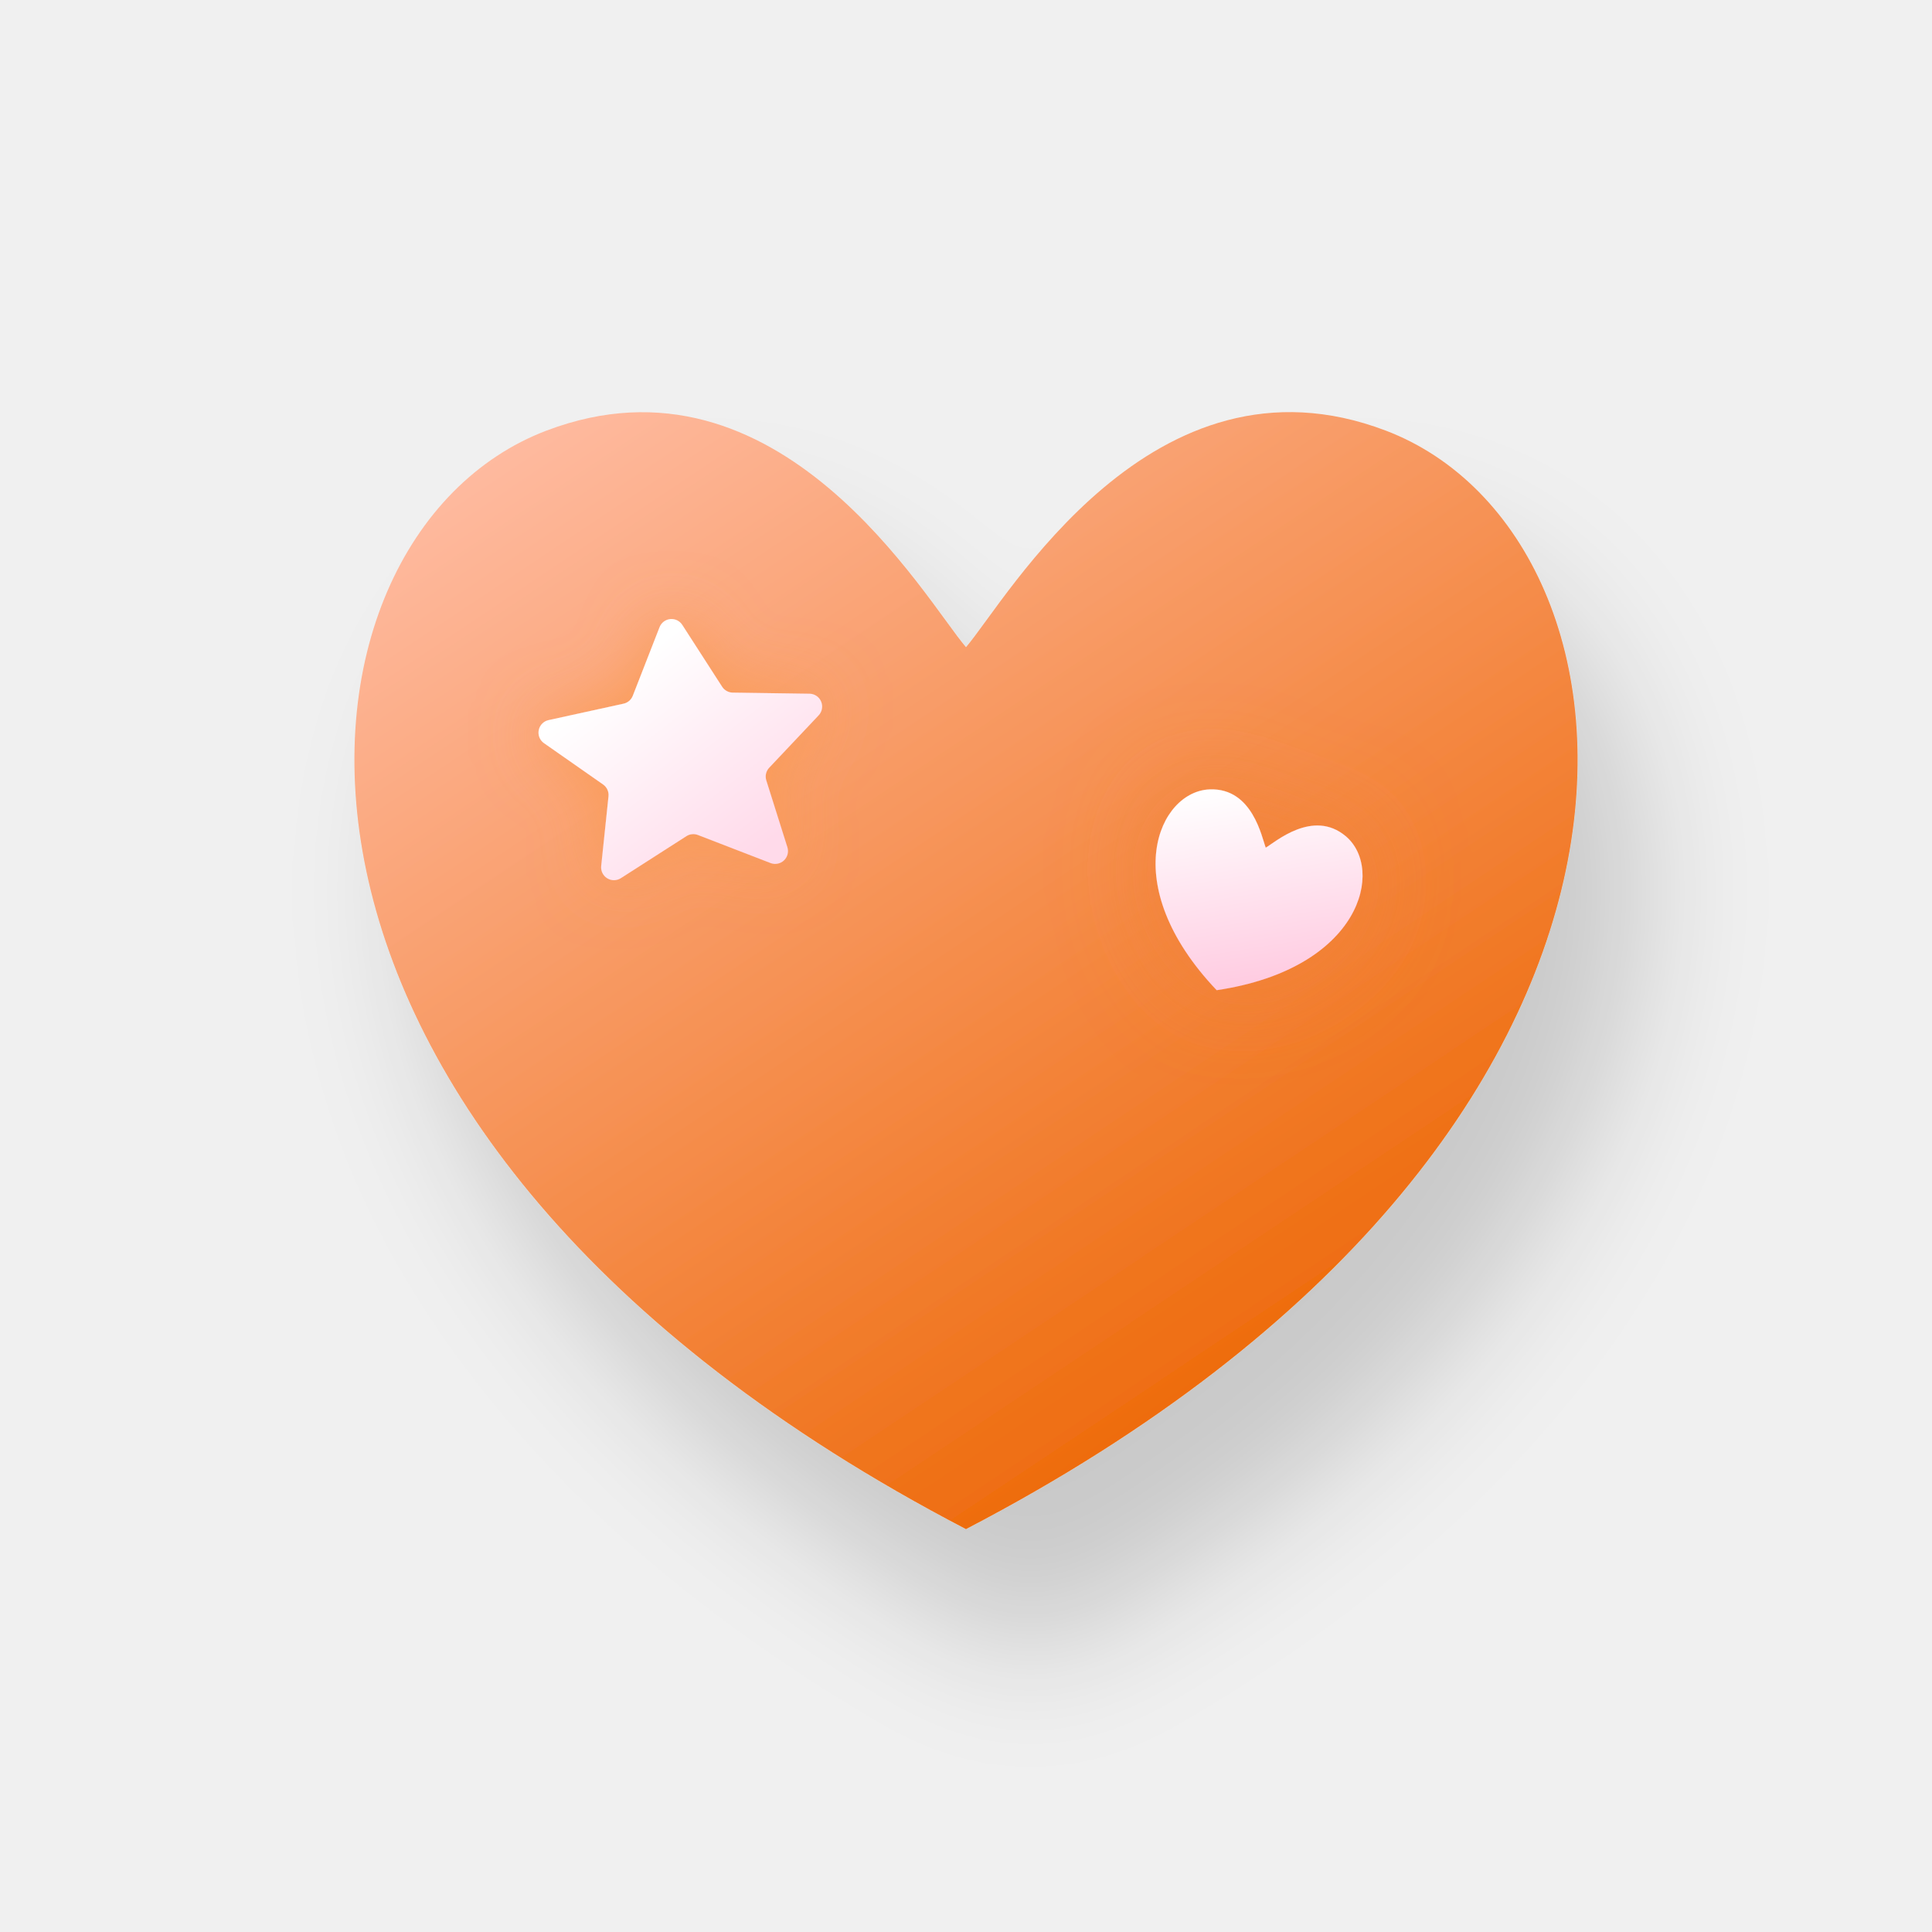
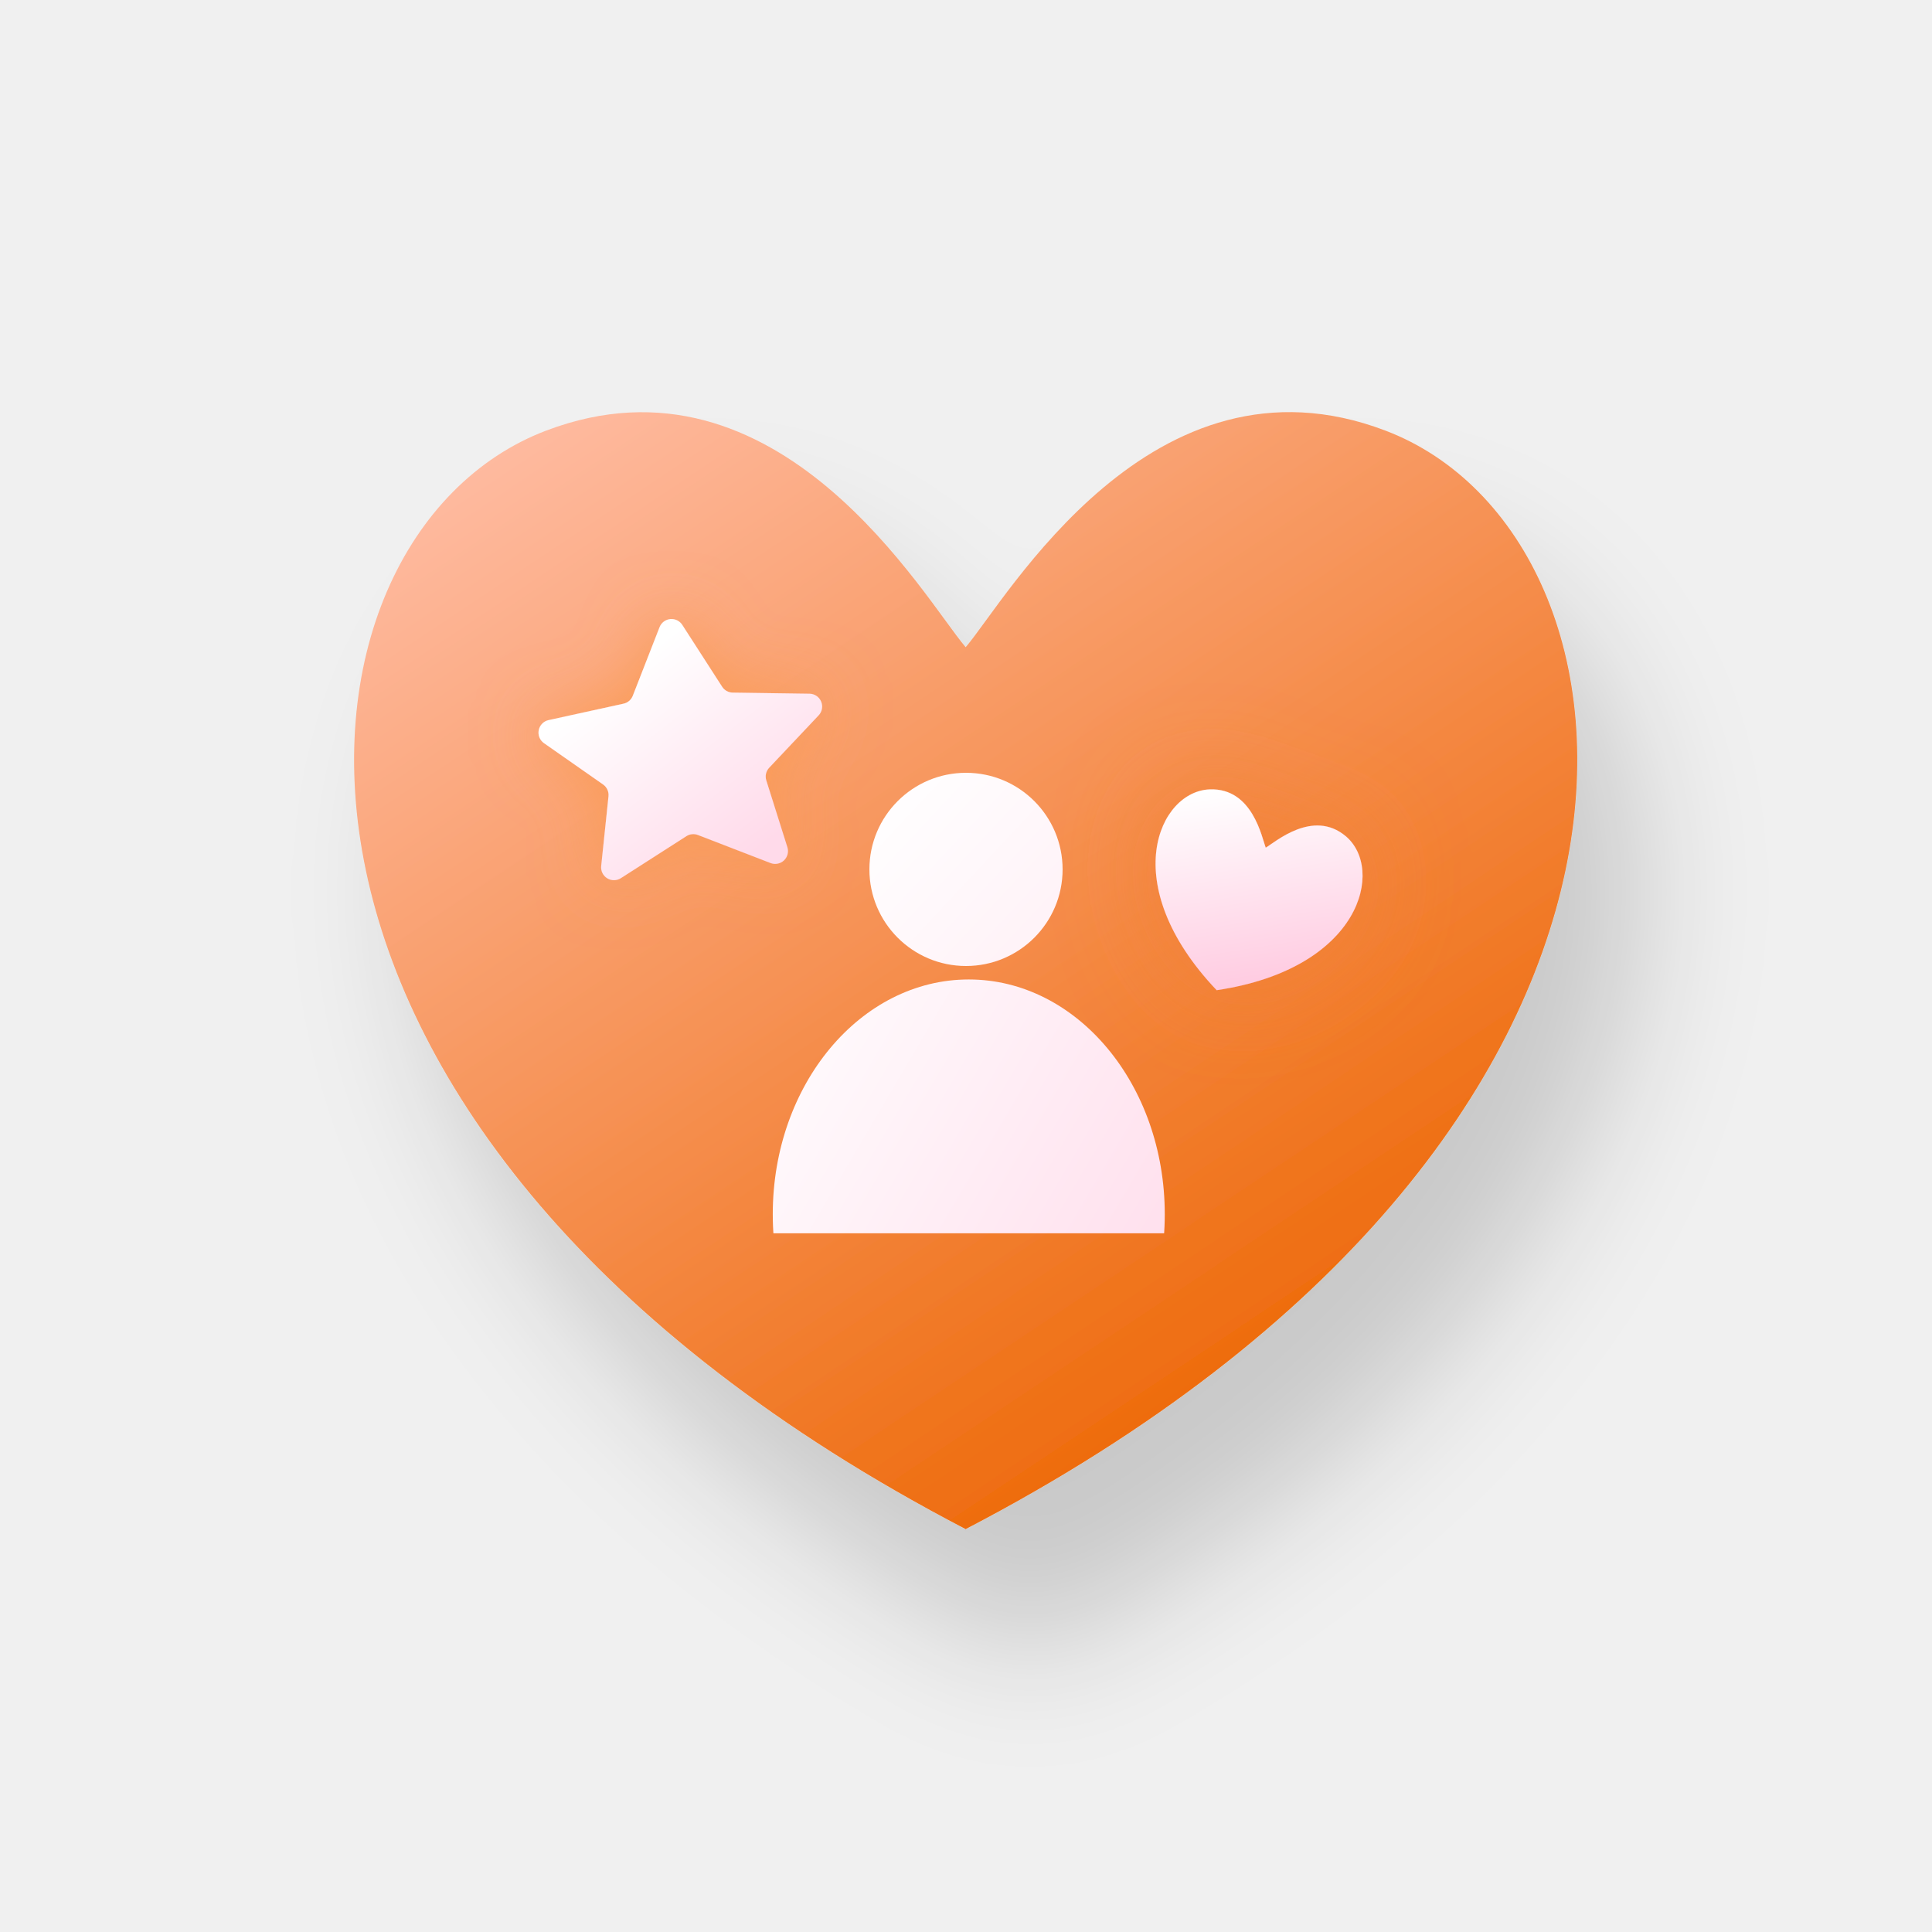
<svg xmlns="http://www.w3.org/2000/svg" width="60" height="60" viewBox="0 0 60 60">
  <defs>
-     <filter id="Path_37344" x="19.416" y="18.711" width="21.167" height="25.224" filterUnits="userSpaceOnUse">
-       <feOffset input="SourceAlpha" />
-       <feGaussianBlur stdDeviation="1.5" result="blur" />
-       <feFlood flood-color="#f38339" />
-       <feComposite operator="in" in2="blur" />
-       <feComposite in="SourceGraphic" />
-     </filter>
    <linearGradient id="linear-gradient" x1="0.108" x2="0.771" y2="0.905" gradientUnits="objectBoundingBox">
      <stop offset="0" stop-color="#ffbda5" />
      <stop offset="1" stop-color="#ed6603" />
    </linearGradient>
-     <filter id="Path_36216" x="7.006" y="10.799" width="49.988" height="46.694" filterUnits="userSpaceOnUse">
+     <filter id="패스_36216" x="7" y="10.799" width="49.988" height="46.693" filterUnits="userSpaceOnUse">
      <feOffset dx="2" dy="4" input="SourceAlpha" />
-       <feGaussianBlur stdDeviation="2" result="blur-2" />
+       <feGaussianBlur stdDeviation="2" result="blur" />
      <feFlood flood-opacity="0.161" />
-       <feComposite operator="in" in2="blur-2" />
+       <feComposite operator="in" in2="blur" />
      <feComposite in="SourceGraphic" />
    </filter>
    <linearGradient id="linear-gradient-2" x1="0.192" x2="0.776" y2="1" gradientUnits="objectBoundingBox">
      <stop offset="0" stop-color="#fff" />
      <stop offset="1" stop-color="#ffc4dd" />
    </linearGradient>
-     <filter id="Path_36217" x="30.214" y="19.594" width="17.07" height="16.721" filterUnits="userSpaceOnUse">
+     <filter id="패스_36217" x="30.213" y="19.594" width="17.07" height="16.721" filterUnits="userSpaceOnUse">
      <feOffset input="SourceAlpha" />
-       <feGaussianBlur stdDeviation="1.5" result="blur-3" />
+       <feGaussianBlur stdDeviation="1.5" result="blur-2" />
      <feFlood flood-color="#f38339" />
+       <feComposite operator="in" in2="blur-2" />
+       <feComposite in="SourceGraphic" />
+     </filter>
+     <linearGradient id="linear-gradient-3" x1="0.267" y1="0.22" x2="0.754" y2="0.918" gradientUnits="objectBoundingBox">
+       <stop offset="0" stop-color="#fff" />
+       <stop offset="1" stop-color="#ffdaea" />
+     </linearGradient>
+     <filter id="다각형_33" x="12.822" y="15.209" width="16.859" height="15.746" filterUnits="userSpaceOnUse">
+       <feOffset input="SourceAlpha" />
+       <feGaussianBlur stdDeviation="1" result="blur-3" />
+       <feFlood flood-color="#fa9b55" />
      <feComposite operator="in" in2="blur-3" />
      <feComposite in="SourceGraphic" />
    </filter>
+     <linearGradient id="linear-gradient-4" x1="0.032" y1="0.07" x2="1.028" y2="1" gradientUnits="objectBoundingBox">
+       <stop offset="0" stop-color="#fff" />
+       <stop offset="1" stop-color="#fff0f6" />
+     </linearGradient>
    <clipPath id="clip-path">
-       <g transform="matrix(1, 0, 0, 1, 0, 0)" filter="url(#Path_37344)">
-         <path id="Path_37344-2" data-name="Path 37344" d="M0,16.222c0,.049.005-1.153.005-1.105H12.161c0-.048.006-.1.006-.145,0-5.039-2.725-7.62-6.084-7.62S0,9.934,0,14.972M6.083,0A3.114,3.114,0,1,0,9.2,3.115,3.115,3.115,0,0,0,6.083,0Z" fill="none" />
-       </g>
+       <rect id="사각형_20581" data-name="사각형 20581" width="14" height="8" transform="translate(23 30.301)" fill="#fff" stroke="#707070" stroke-width="1" />
    </clipPath>
-     <linearGradient id="linear-gradient-3" x2="1" y2="1" gradientUnits="objectBoundingBox">
+     <linearGradient id="linear-gradient-5" x1="-0.03" y1="-0.055" x2="1.411" y2="0.959" gradientUnits="objectBoundingBox">
      <stop offset="0" stop-color="#fff" />
-       <stop offset="1" stop-color="#ffe5f0" />
+       <stop offset="1" stop-color="#ffd1e5" />
    </linearGradient>
-     <linearGradient id="linear-gradient-4" x1="0.267" y1="0.22" x2="0.754" y2="0.918" gradientUnits="objectBoundingBox">
-       <stop offset="0" stop-color="#fff" />
-       <stop offset="1" stop-color="#ffdaea" />
-     </linearGradient>
-     <filter id="Polygon_33" x="12.822" y="15.209" width="16.86" height="15.747" filterUnits="userSpaceOnUse">
-       <feOffset input="SourceAlpha" />
-       <feGaussianBlur stdDeviation="1" result="blur-4" />
-       <feFlood flood-color="#fa9b55" />
-       <feComposite operator="in" in2="blur-4" />
-       <feComposite in="SourceGraphic" />
-     </filter>
+     <clipPath id="clip-_">
+       <rect width="60" height="60" />
+     </clipPath>
  </defs>
-   <g id="Group_112604" data-name="Group 112604" transform="translate(-887 -1056)">
-     <rect id="Rectangle_20573" data-name="Rectangle 20573" width="60" height="60" transform="translate(887 1056)" fill="#fff" opacity="0" />
-     <g id="Group_112105" data-name="Group 112105" transform="translate(22469 20041.146)">
-       <rect id="Rectangle_3449" data-name="Rectangle 3449" width="40" height="40" transform="translate(-21572 -18975)" fill="#fff" opacity="0" />
-       <g id="Group_1811" data-name="Group 1811" transform="translate(-21570.994 -18972.348)">
-         <g id="Group_1664" data-name="Group 1664" transform="translate(0 0)">
-           <g id="Group_1665" data-name="Group 1665">
-             <g transform="matrix(1, 0, 0, 1, -11.01, -12.8)" filter="url(#Path_36216)">
-               <path id="Path_36216-2" data-name="Path 36216" d="M33.028,1.573C25.777-1.184,21.264,6.819,19.994,8.3c-1.27-1.478-5.783-9.481-13.033-6.724C-1.69,4.862-3.641,23.38,19.988,35.686v.007l.006,0,.005,0v-.007C43.629,23.38,41.678,4.862,33.028,1.573Z" transform="translate(10.01 11.8)" fill="url(#linear-gradient)" />
+   <g id="_" data-name="ㄴ" clip-path="url(#clip-_)">
+     <g id="그룹_112105" data-name="그룹 112105" transform="translate(21582 18985.146)">
+       <rect id="사각형_3449" data-name="사각형 3449" width="40" height="40" transform="translate(-21572 -18975)" fill="#fff" opacity="0" />
+       <g id="그룹_1811" data-name="그룹 1811" transform="translate(-21570.994 -18972.348)">
+         <g id="그룹_1664" data-name="그룹 1664" transform="translate(0 0)">
+           <g id="그룹_1665" data-name="그룹 1665">
+             <g transform="matrix(1, 0, 0, 1, -11.01, -12.8)" filter="url(#패스_36216)">
+               <path id="패스_36216-2" data-name="패스 36216" d="M33.028,1.573C25.777-1.184,21.264,6.819,19.994,8.3c-1.27-1.478-5.783-9.481-13.033-6.724C-1.69,4.862-3.641,23.38,19.988,35.686v.007l.006,0,.005,0v-.007C43.629,23.38,41.678,4.862,33.028,1.573Z" transform="translate(10 11.8)" fill="url(#linear-gradient)" />
            </g>
-             <g transform="matrix(1, 0, 0, 1, -11.01, -12.8)" filter="url(#Path_36217)">
-               <path id="Path_36217-2" data-name="Path 36217" d="M5.474.1c-1.239-.472-2.011.9-2.228,1.149C3.03.995,2.258-.373,1.019.1-.46.66-.793,3.826,3.246,5.929h0C7.287,3.826,6.953.66,5.474.1Z" transform="translate(36.65 24.09) rotate(19)" fill="url(#linear-gradient-2)" />
+             <g transform="matrix(1, 0, 0, 1, -11.01, -12.8)" filter="url(#패스_36217)">
+               <path id="패스_36217-2" data-name="패스 36217" d="M5.474.1c-1.239-.472-2.011.9-2.228,1.149C3.03.995,2.258-.373,1.019.1-.46.66-.793,3.826,3.246,5.929h0C7.287,3.826,6.953.66,5.474.1Z" transform="translate(36.65 24.09) rotate(19)" fill="url(#linear-gradient-2)" />
            </g>
-             <g id="Group_112042" data-name="Group 112042" transform="translate(12.91 10.413)">
-               <g id="Group_112041" data-name="Group 112041" clip-path="url(#clip-path)">
-                 <rect id="Rectangle_20448" data-name="Rectangle 20448" width="12.167" height="16.367" transform="translate(0 0)" fill="url(#linear-gradient-3)" />
-               </g>
-             </g>
-             <g transform="matrix(1, 0, 0, 1, -11.01, -12.8)" filter="url(#Polygon_33)">
-               <path id="Polygon_33-2" data-name="Polygon 33" d="M4.644.7a.4.4,0,0,1,.712,0L6.4,2.747a.4.4,0,0,0,.31.215l2.382.275a.4.4,0,0,1,.215.7l-1.7,1.471a.4.4,0,0,0-.13.384l.446,2.143a.4.4,0,0,1-.572.438l-2.168-1.1a.4.4,0,0,0-.361,0l-2.168,1.1a.4.4,0,0,1-.572-.438l.446-2.143a.4.4,0,0,0-.13-.384L.69,3.938a.4.4,0,0,1,.215-.7l2.382-.275a.4.4,0,0,0,.31-.215Z" transform="matrix(0.99, -0.1, 0.1, 0.99, 15.82, 19.25)" fill="url(#linear-gradient-4)" />
+             <g transform="matrix(1, 0, 0, 1, -11.01, -12.8)" filter="url(#다각형_33)">
+               <path id="다각형_33-2" data-name="다각형 33" d="M4.644.7a.4.4,0,0,1,.712,0L6.4,2.747a.4.4,0,0,0,.31.215l2.382.275a.4.4,0,0,1,.215.7l-1.7,1.471a.4.4,0,0,0-.13.384l.446,2.143a.4.4,0,0,1-.572.438l-2.168-1.1a.4.4,0,0,0-.361,0l-2.168,1.1a.4.4,0,0,1-.572-.438l.446-2.143a.4.4,0,0,0-.13-.384L.69,3.938a.4.4,0,0,1,.215-.7l2.382-.275a.4.4,0,0,0,.31-.215Z" transform="matrix(0.99, -0.1, 0.1, 0.99, 15.82, 19.25)" fill="url(#linear-gradient-3)" />
            </g>
          </g>
        </g>
      </g>
+       <circle id="타원_715" data-name="타원 715" cx="3" cy="3" r="3" transform="translate(-21555 -18961.146)" fill="url(#linear-gradient-4)" />
+       <g id="마스크_그룹_110100" data-name="마스크 그룹 110100" transform="translate(-21582 -18985.146)" clip-path="url(#clip-path)">
+         <path id="패스_38233" data-name="패스 38233" d="M6.087,0c3.362,0,6.087,3.264,6.087,7.291s-2.725,7.291-6.087,7.291S0,11.318,0,7.291,2.725,0,6.087,0Z" transform="translate(23.999 30.418)" fill="url(#linear-gradient-5)" />
+       </g>
    </g>
  </g>
</svg>
